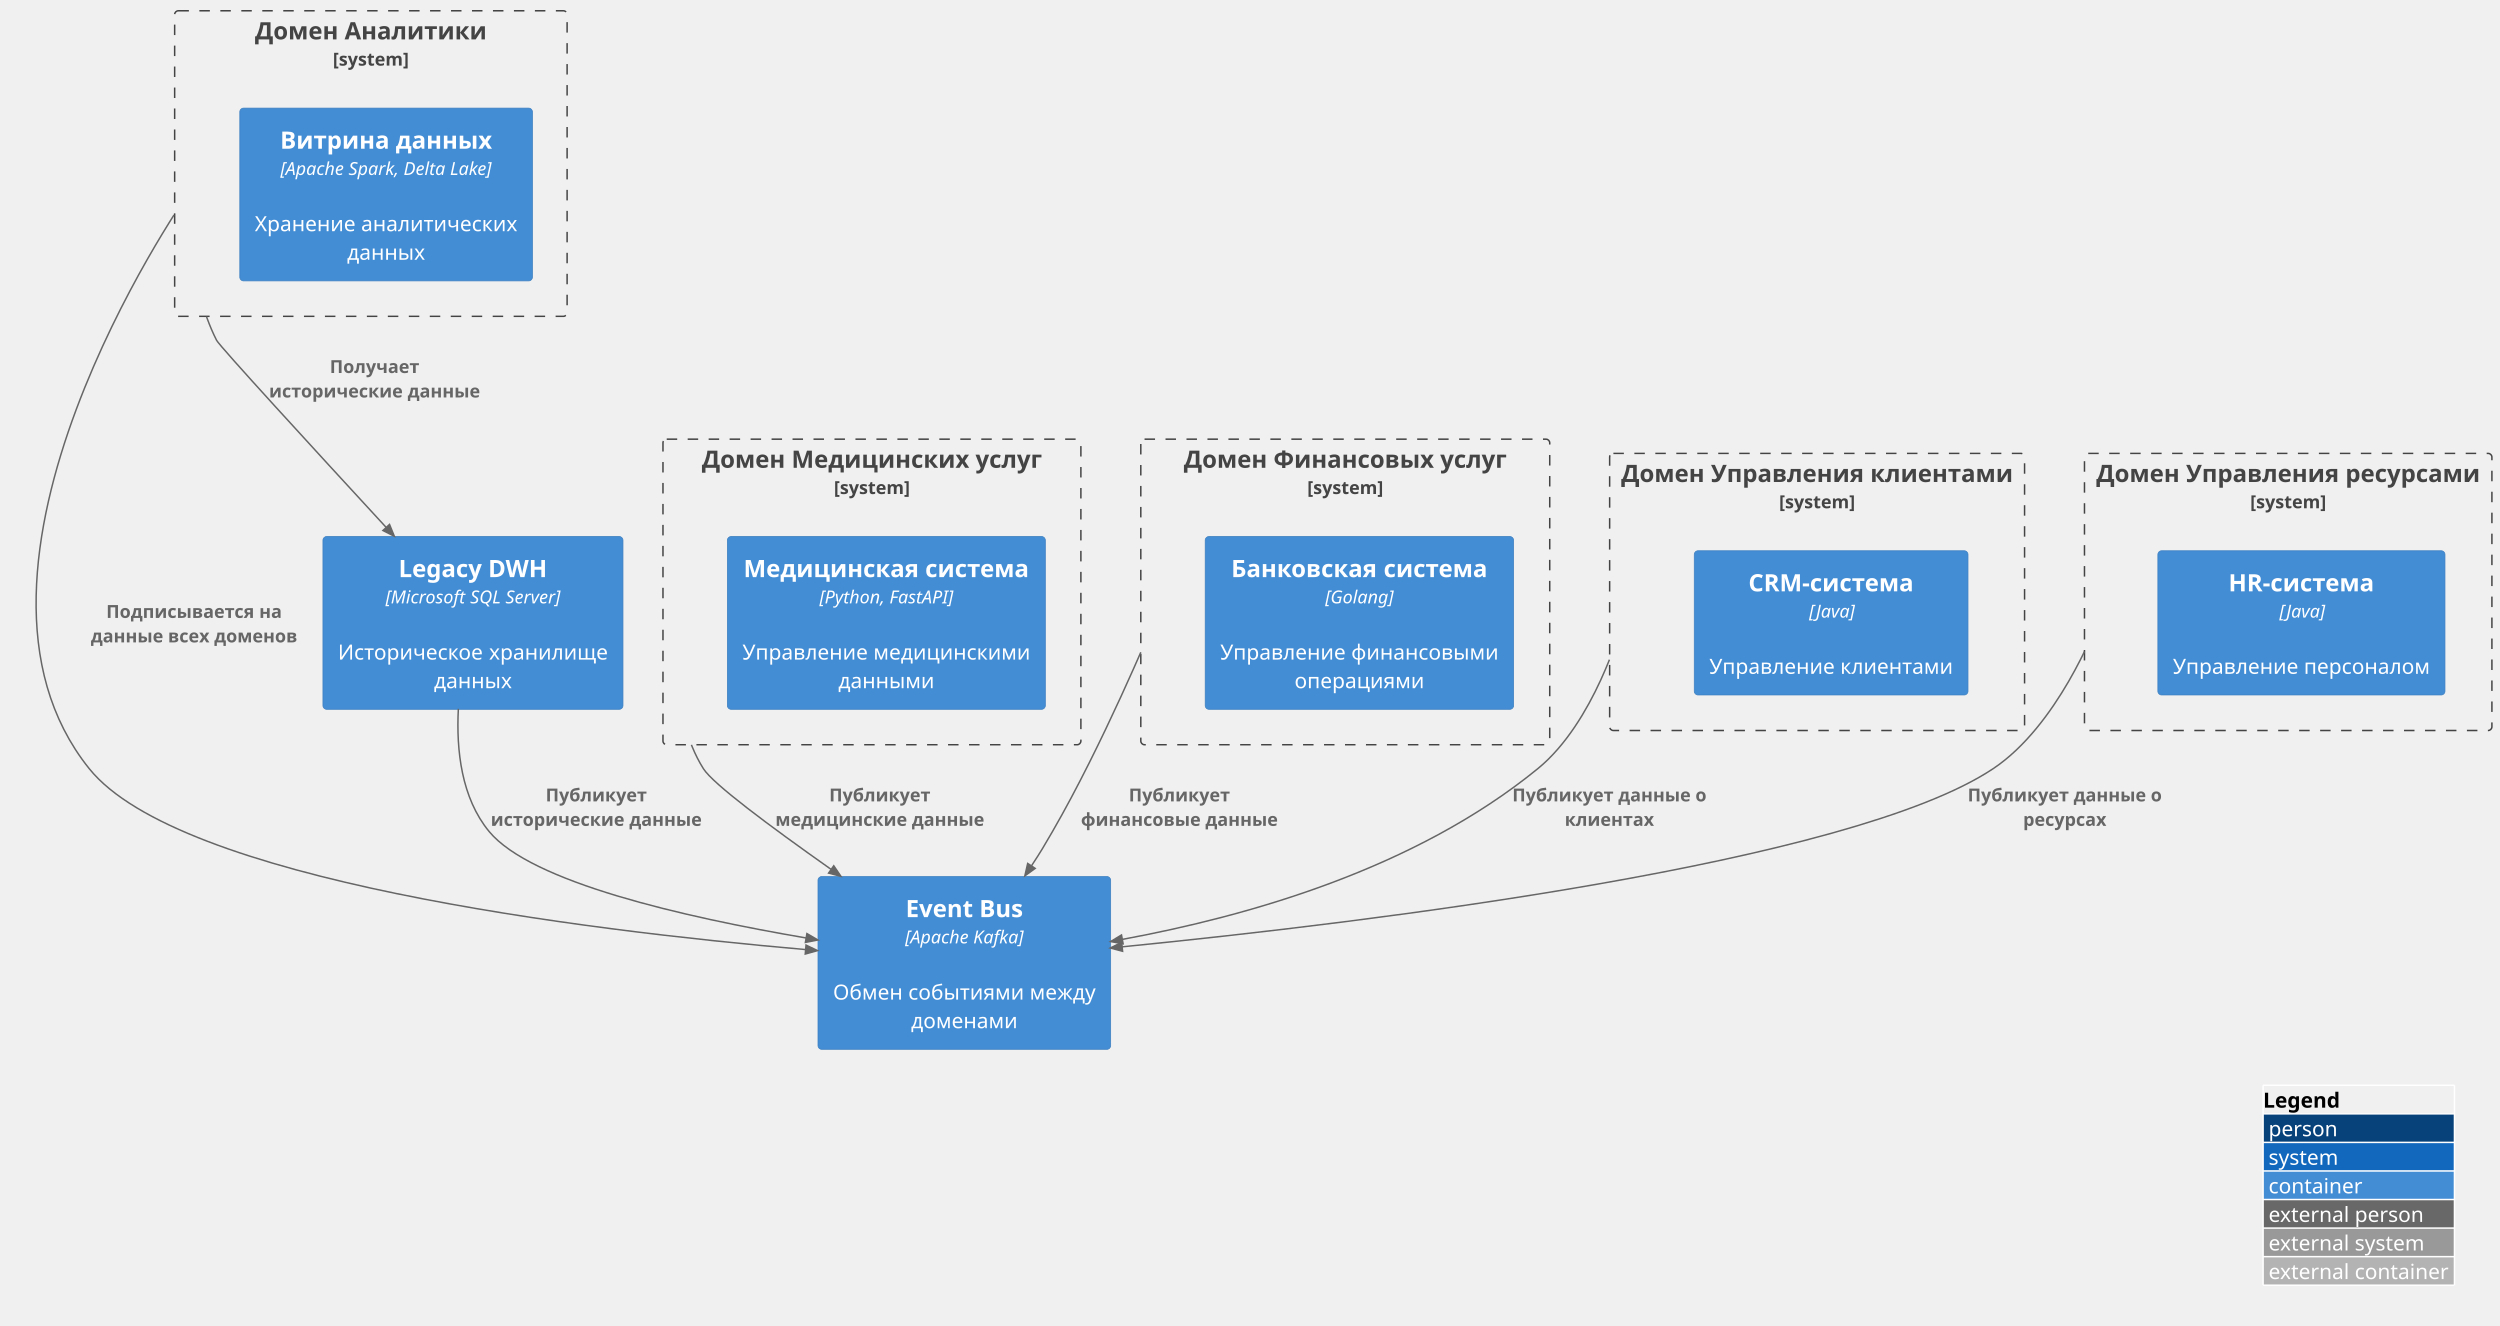
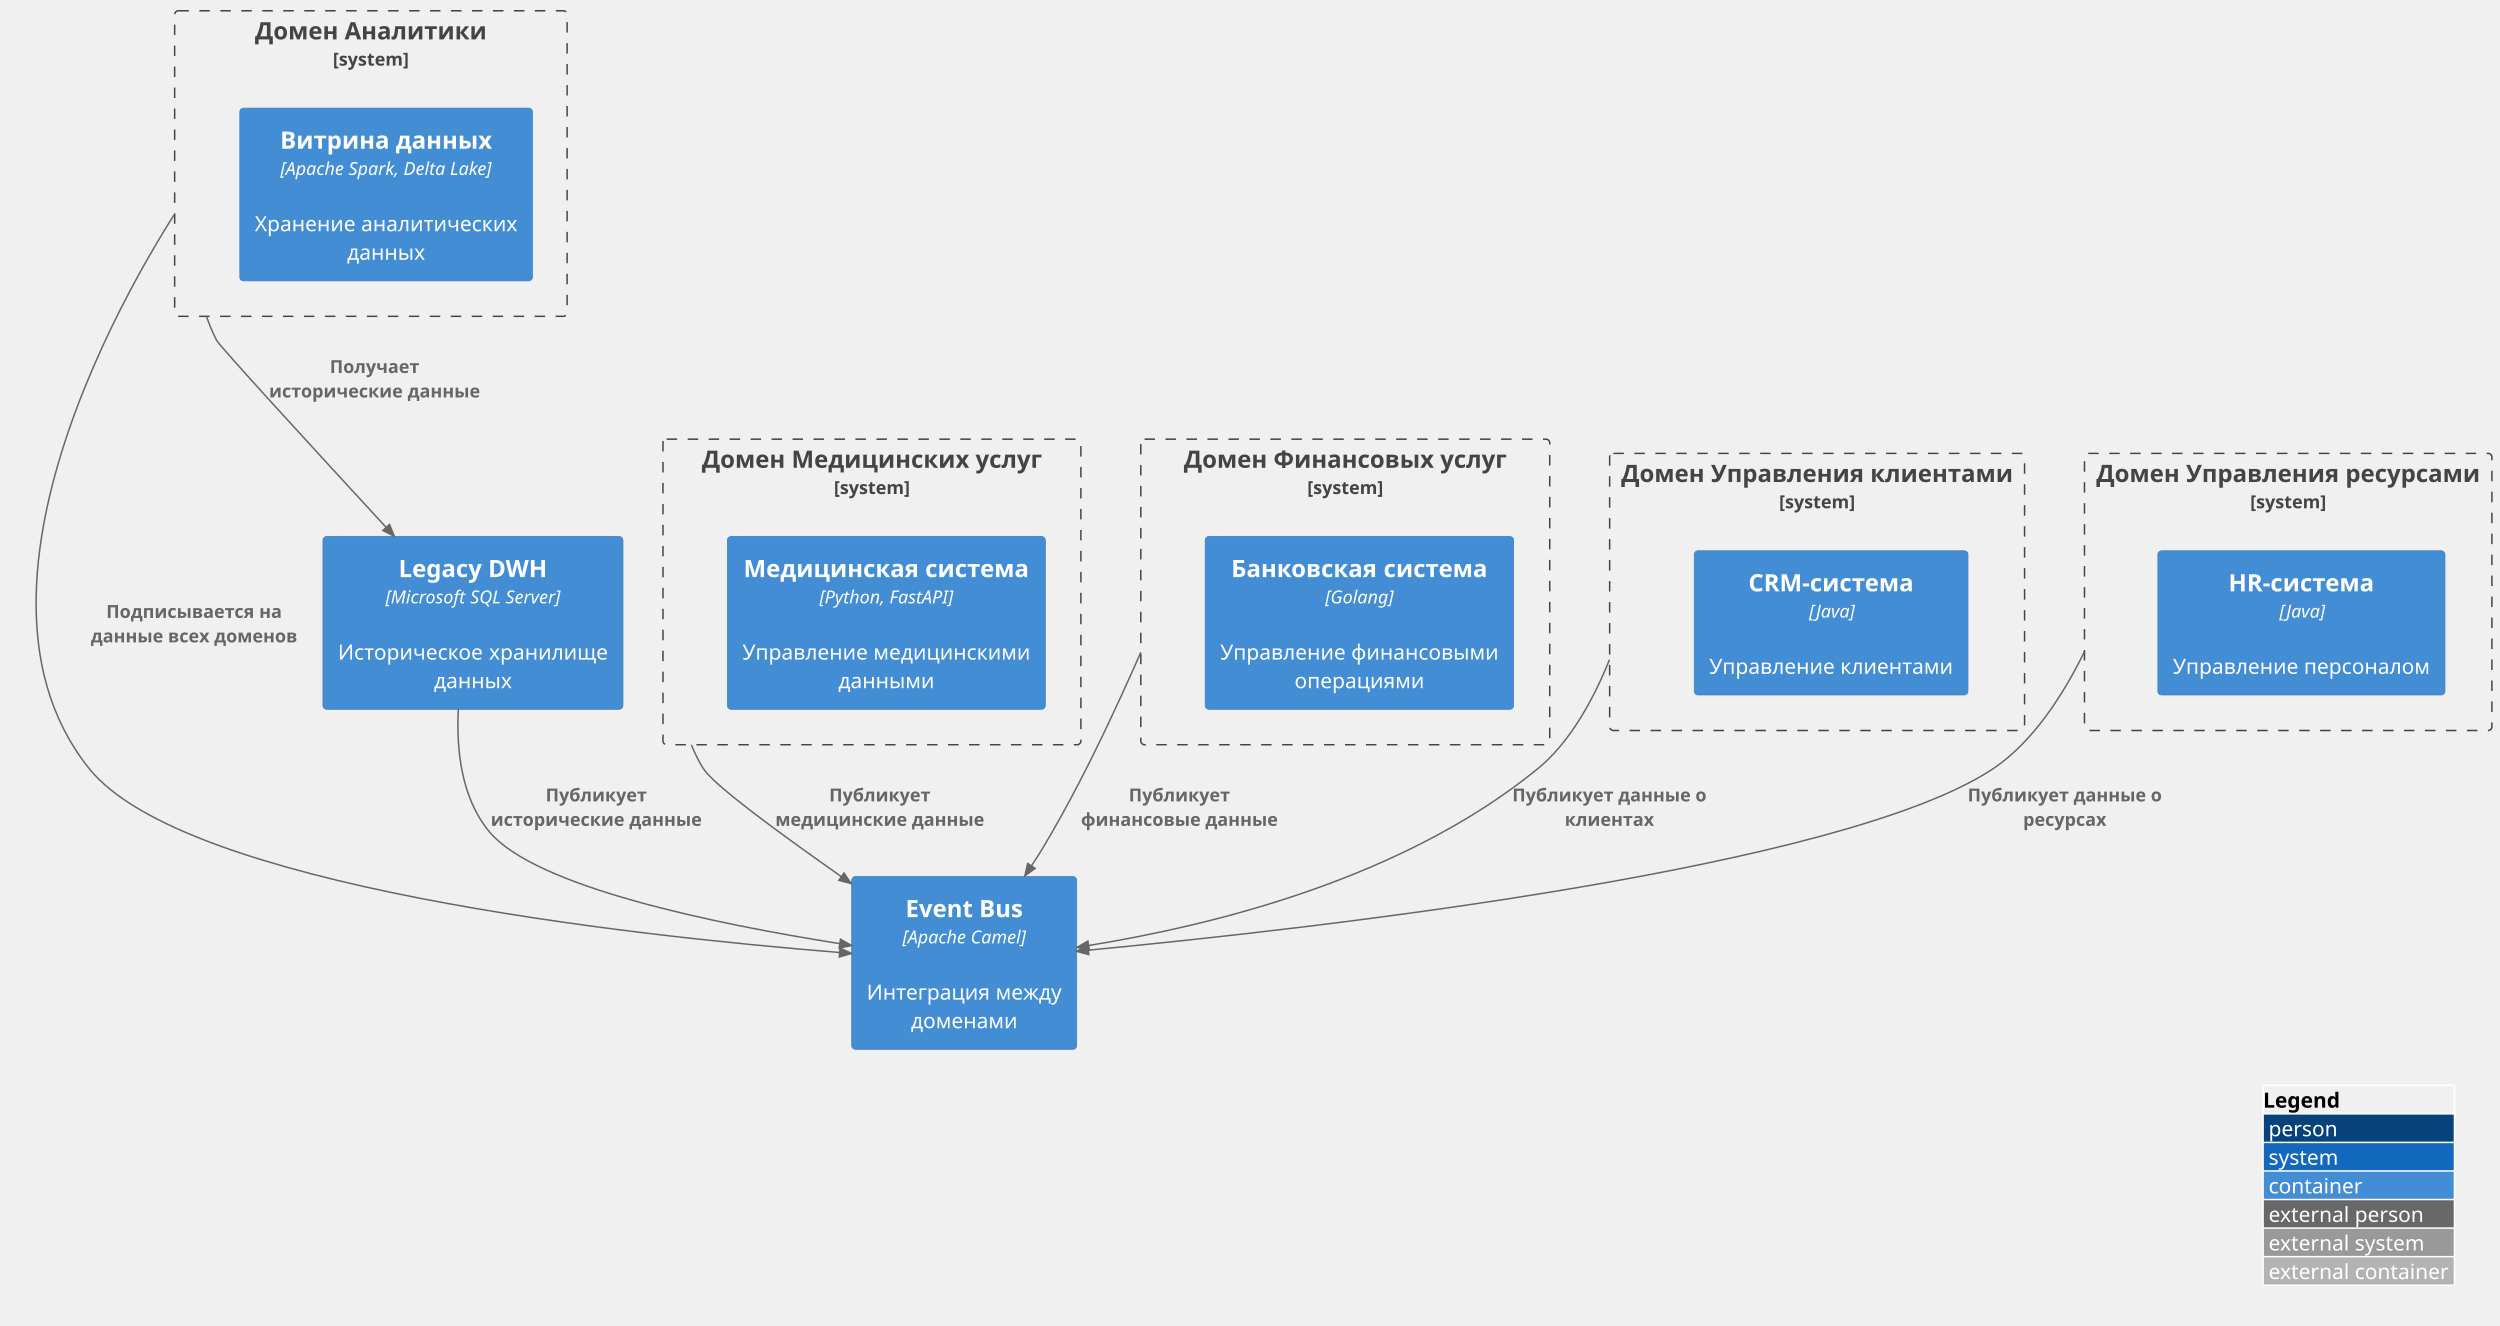
<svg xmlns="http://www.w3.org/2000/svg" contentStyleType="text/css" data-diagram-type="DESCRIPTION" height="885px" preserveAspectRatio="none" style="width:1669px;height:885px;background:#FFFFFF;" version="1.1" viewBox="0 0 1669 885" width="1669px" zoomAndPan="magnify">
  <defs />
  <g>
    <g class="cluster" data-entity="medical_domain" data-source-line="1575" data-uid="ent0002" id="cluster_medical_domain">
      <rect fill="none" height="204" rx="2.5" ry="2.5" style="stroke:#444444;stroke-width:1;stroke-dasharray:7.0,7.0;" width="279" x="442.6" y="293.188" />
      <text fill="#444444" font-family="sans-serif" font-size="16" font-weight="bold" lengthAdjust="spacing" textLength="227.105" x="468.548" y="312.292">Домен Медицинских услуг</text>
      <text fill="#444444" font-family="sans-serif" font-size="12" font-weight="bold" lengthAdjust="spacing" textLength="50.784" x="556.708" y="329.808">[system]</text>
    </g>
    <g class="cluster" data-entity="financial_domain" data-source-line="1575" data-uid="ent0004" id="cluster_financial_domain">
      <rect fill="none" height="204" rx="2.5" ry="2.5" style="stroke:#444444;stroke-width:1;stroke-dasharray:7.0,7.0;" width="273" x="761.6" y="293.188" />
      <text fill="#444444" font-family="sans-serif" font-size="16" font-weight="bold" lengthAdjust="spacing" textLength="215.568" x="790.316" y="312.292">Домен Финансовых услуг</text>
      <text fill="#444444" font-family="sans-serif" font-size="12" font-weight="bold" lengthAdjust="spacing" textLength="50.784" x="872.708" y="329.808">[system]</text>
    </g>
    <g class="cluster" data-entity="analytics_domain" data-source-line="1575" data-uid="ent0006" id="cluster_analytics_domain">
      <rect fill="none" height="204" rx="2.5" ry="2.5" style="stroke:#444444;stroke-width:1;stroke-dasharray:7.0,7.0;" width="262" x="116.6" y="7.188" />
      <text fill="#444444" font-family="sans-serif" font-size="16" font-weight="bold" lengthAdjust="spacing" textLength="154.768" x="170.216" y="26.292">Домен Аналитики</text>
      <text fill="#444444" font-family="sans-serif" font-size="12" font-weight="bold" lengthAdjust="spacing" textLength="50.784" x="222.208" y="43.808">[system]</text>
    </g>
    <g class="cluster" data-entity="customer_domain" data-source-line="1575" data-uid="ent0008" id="cluster_customer_domain">
      <rect fill="none" height="185" rx="2.5" ry="2.5" style="stroke:#444444;stroke-width:1;stroke-dasharray:7.0,7.0;" width="277" x="1074.6" y="302.688" />
      <text fill="#444444" font-family="sans-serif" font-size="16" font-weight="bold" lengthAdjust="spacing" textLength="261.601" x="1082.3" y="321.792">Домен Управления клиентами</text>
      <text fill="#444444" font-family="sans-serif" font-size="12" font-weight="bold" lengthAdjust="spacing" textLength="50.784" x="1187.708" y="339.308">[system]</text>
    </g>
    <g class="cluster" data-entity="resource_domain" data-source-line="1575" data-uid="ent0010" id="cluster_resource_domain">
      <rect fill="none" height="185" rx="2.5" ry="2.5" style="stroke:#444444;stroke-width:1;stroke-dasharray:7.0,7.0;" width="272" x="1391.6" y="302.688" />
      <text fill="#444444" font-family="sans-serif" font-size="16" font-weight="bold" lengthAdjust="spacing" textLength="256.224" x="1399.488" y="321.792">Домен Управления ресурсами</text>
      <text fill="#444444" font-family="sans-serif" font-size="12" font-weight="bold" lengthAdjust="spacing" textLength="50.784" x="1502.208" y="339.308">[system]</text>
    </g>
    <g class="entity" data-entity="medical_system" data-source-line="76" data-uid="ent0003" id="entity_medical_system">
      <rect fill="#438DD5" height="115.34" rx="2.5" ry="2.5" style="stroke:#3C7FC0;stroke-width:0.5;" width="212.261" x="485.6" y="358.188" />
      <text fill="#FFFFFF" font-family="sans-serif" font-size="16" font-weight="bold" lengthAdjust="spacing" textLength="117.088" x="496.386" y="385.292">Медицинская</text>
      <text fill="#FFFFFF" font-family="sans-serif" font-size="16" font-weight="bold" lengthAdjust="spacing" textLength="4.16" x="613.475" y="385.292"> </text>
      <text fill="#FFFFFF" font-family="sans-serif" font-size="16" font-weight="bold" lengthAdjust="spacing" textLength="69.44" x="617.635" y="385.292">система</text>
      <text fill="#FFFFFF" font-family="sans-serif" font-size="12" font-style="italic" lengthAdjust="spacing" textLength="43.596" x="547.06" y="402.808">[Python,</text>
      <text fill="#FFFFFF" font-family="sans-serif" font-size="12" font-style="italic" lengthAdjust="spacing" textLength="3.12" x="590.657" y="402.808"> </text>
      <text fill="#FFFFFF" font-family="sans-serif" font-size="12" font-style="italic" lengthAdjust="spacing" textLength="42.624" x="593.777" y="402.808">FastAPI]</text>
      <text fill="#FFFFFF" font-family="sans-serif" font-size="14" lengthAdjust="spacing" textLength="3.64" x="589.911" y="421.29"> </text>
      <text fill="#FFFFFF" font-family="sans-serif" font-size="14" lengthAdjust="spacing" textLength="83.804" x="495.6" y="440.358">Управление</text>
      <text fill="#FFFFFF" font-family="sans-serif" font-size="14" lengthAdjust="spacing" textLength="3.64" x="579.404" y="440.358"> </text>
      <text fill="#FFFFFF" font-family="sans-serif" font-size="14" lengthAdjust="spacing" textLength="104.818" x="583.044" y="440.358">медицинскими</text>
      <text fill="#FFFFFF" font-family="sans-serif" font-size="14" lengthAdjust="spacing" textLength="64.162" x="559.65" y="459.426">данными</text>
    </g>
    <g class="entity" data-entity="banking_system" data-source-line="76" data-uid="ent0005" id="entity_banking_system">
      <rect fill="#438DD5" height="115.34" rx="2.5" ry="2.5" style="stroke:#3C7FC0;stroke-width:0.5;" width="205.877" x="804.6" y="358.188" />
      <text fill="#FFFFFF" font-family="sans-serif" font-size="16" font-weight="bold" lengthAdjust="spacing" textLength="97.616" x="821.931" y="385.292">Банковская</text>
      <text fill="#FFFFFF" font-family="sans-serif" font-size="16" font-weight="bold" lengthAdjust="spacing" textLength="4.16" x="919.547" y="385.292"> </text>
      <text fill="#FFFFFF" font-family="sans-serif" font-size="16" font-weight="bold" lengthAdjust="spacing" textLength="69.44" x="923.707" y="385.292">система</text>
      <text fill="#FFFFFF" font-family="sans-serif" font-size="12" font-style="italic" lengthAdjust="spacing" textLength="45.66" x="884.708" y="402.808">[Golang]</text>
      <text fill="#FFFFFF" font-family="sans-serif" font-size="14" lengthAdjust="spacing" textLength="3.64" x="905.719" y="421.29"> </text>
      <text fill="#FFFFFF" font-family="sans-serif" font-size="14" lengthAdjust="spacing" textLength="83.804" x="814.6" y="440.358">Управление</text>
      <text fill="#FFFFFF" font-family="sans-serif" font-size="14" lengthAdjust="spacing" textLength="3.64" x="898.404" y="440.358"> </text>
      <text fill="#FFFFFF" font-family="sans-serif" font-size="14" lengthAdjust="spacing" textLength="98.434" x="902.044" y="440.358">финансовыми</text>
      <text fill="#FFFFFF" font-family="sans-serif" font-size="14" lengthAdjust="spacing" textLength="86.688" x="864.195" y="459.426">операциями</text>
    </g>
    <g class="entity" data-entity="data_mart" data-source-line="76" data-uid="ent0007" id="entity_data_mart">
      <rect fill="#438DD5" height="115.34" rx="2.5" ry="2.5" style="stroke:#3C7FC0;stroke-width:0.5;" width="195.335" x="160.1" y="72.188" />
      <text fill="#FFFFFF" font-family="sans-serif" font-size="16" font-weight="bold" lengthAdjust="spacing" textLength="73.024" x="187.016" y="99.292">Витрина</text>
      <text fill="#FFFFFF" font-family="sans-serif" font-size="16" font-weight="bold" lengthAdjust="spacing" textLength="4.16" x="260.04" y="99.292"> </text>
      <text fill="#FFFFFF" font-family="sans-serif" font-size="16" font-weight="bold" lengthAdjust="spacing" textLength="64.32" x="264.2" y="99.292">данных</text>
      <text fill="#FFFFFF" font-family="sans-serif" font-size="12" font-style="italic" lengthAdjust="spacing" textLength="42.36" x="187.177" y="116.808">[Apache</text>
      <text fill="#FFFFFF" font-family="sans-serif" font-size="12" font-style="italic" lengthAdjust="spacing" textLength="3.12" x="229.537" y="116.808"> </text>
      <text fill="#FFFFFF" font-family="sans-serif" font-size="12" font-style="italic" lengthAdjust="spacing" textLength="33.612" x="232.657" y="116.808">Spark,</text>
      <text fill="#FFFFFF" font-family="sans-serif" font-size="12" font-style="italic" lengthAdjust="spacing" textLength="3.12" x="266.27" y="116.808"> </text>
      <text fill="#FFFFFF" font-family="sans-serif" font-size="12" font-style="italic" lengthAdjust="spacing" textLength="27.888" x="269.39" y="116.808">Delta</text>
      <text fill="#FFFFFF" font-family="sans-serif" font-size="12" font-style="italic" lengthAdjust="spacing" textLength="3.12" x="297.278" y="116.808"> </text>
      <text fill="#FFFFFF" font-family="sans-serif" font-size="12" font-style="italic" lengthAdjust="spacing" textLength="27.96" x="300.398" y="116.808">Lake]</text>
      <text fill="#FFFFFF" font-family="sans-serif" font-size="14" lengthAdjust="spacing" textLength="3.64" x="255.948" y="135.29"> </text>
      <text fill="#FFFFFF" font-family="sans-serif" font-size="14" lengthAdjust="spacing" textLength="67.298" x="170.1" y="154.358">Хранение</text>
      <text fill="#FFFFFF" font-family="sans-serif" font-size="14" lengthAdjust="spacing" textLength="3.64" x="237.398" y="154.358"> </text>
      <text fill="#FFFFFF" font-family="sans-serif" font-size="14" lengthAdjust="spacing" textLength="104.398" x="241.038" y="154.358">аналитических</text>
      <text fill="#FFFFFF" font-family="sans-serif" font-size="14" lengthAdjust="spacing" textLength="52.122" x="231.707" y="173.426">данных</text>
    </g>
    <g class="entity" data-entity="crm_system" data-source-line="76" data-uid="ent0009" id="entity_crm_system">
      <rect fill="#438DD5" height="96.272" rx="2.5" ry="2.5" style="stroke:#3C7FC0;stroke-width:0.5;" width="182.721" x="1131.1" y="367.688" />
      <text fill="#FFFFFF" font-family="sans-serif" font-size="16" font-weight="bold" lengthAdjust="spacing" textLength="110.432" x="1167.245" y="394.792">CRM-система</text>
      <text fill="#FFFFFF" font-family="sans-serif" font-size="12" font-style="italic" lengthAdjust="spacing" textLength="29.472" x="1207.725" y="412.308">[Java]</text>
      <text fill="#FFFFFF" font-family="sans-serif" font-size="14" lengthAdjust="spacing" textLength="3.64" x="1220.641" y="430.79"> </text>
      <text fill="#FFFFFF" font-family="sans-serif" font-size="14" lengthAdjust="spacing" textLength="83.804" x="1141.1" y="449.858">Управление</text>
      <text fill="#FFFFFF" font-family="sans-serif" font-size="14" lengthAdjust="spacing" textLength="3.64" x="1224.904" y="449.858"> </text>
      <text fill="#FFFFFF" font-family="sans-serif" font-size="14" lengthAdjust="spacing" textLength="75.278" x="1228.544" y="449.858">клиентами</text>
    </g>
    <g class="entity" data-entity="hr_system" data-source-line="76" data-uid="ent0011" id="entity_hr_system">
      <rect fill="#438DD5" height="96.272" rx="2.5" ry="2.5" style="stroke:#3C7FC0;stroke-width:0.5;" width="191.653" x="1440.6" y="367.688" />
      <text fill="#FFFFFF" font-family="sans-serif" font-size="16" font-weight="bold" lengthAdjust="spacing" textLength="97.392" x="1487.731" y="394.792">HR-система</text>
      <text fill="#FFFFFF" font-family="sans-serif" font-size="12" font-style="italic" lengthAdjust="spacing" textLength="29.472" x="1521.691" y="412.308">[Java]</text>
      <text fill="#FFFFFF" font-family="sans-serif" font-size="14" lengthAdjust="spacing" textLength="3.64" x="1534.607" y="430.79"> </text>
      <text fill="#FFFFFF" font-family="sans-serif" font-size="14" lengthAdjust="spacing" textLength="83.804" x="1450.6" y="449.858">Управление</text>
      <text fill="#FFFFFF" font-family="sans-serif" font-size="14" lengthAdjust="spacing" textLength="3.64" x="1534.404" y="449.858"> </text>
      <text fill="#FFFFFF" font-family="sans-serif" font-size="14" lengthAdjust="spacing" textLength="84.21" x="1538.044" y="449.858">персоналом</text>
    </g>
    <g class="entity" data-entity="event_bus" data-source-line="76" data-uid="ent0012" id="entity_event_bus">
-       <rect fill="#438DD5" height="115.34" rx="2.5" ry="2.5" style="stroke:#3C7FC0;stroke-width:0.5;" width="195.377" x="546.1" y="585.188" />
-       <text fill="#FFFFFF" font-family="sans-serif" font-size="16" font-weight="bold" lengthAdjust="spacing" textLength="44.976" x="604.613" y="612.292">Event</text>
-       <text fill="#FFFFFF" font-family="sans-serif" font-size="16" font-weight="bold" lengthAdjust="spacing" textLength="4.16" x="649.589" y="612.292"> </text>
-       <text fill="#FFFFFF" font-family="sans-serif" font-size="16" font-weight="bold" lengthAdjust="spacing" textLength="29.216" x="653.749" y="612.292">Bus</text>
-       <text fill="#FFFFFF" font-family="sans-serif" font-size="12" font-style="italic" lengthAdjust="spacing" textLength="42.36" x="604.242" y="629.808">[Apache</text>
-       <text fill="#FFFFFF" font-family="sans-serif" font-size="12" font-style="italic" lengthAdjust="spacing" textLength="3.12" x="646.603" y="629.808"> </text>
-       <text fill="#FFFFFF" font-family="sans-serif" font-size="12" font-style="italic" lengthAdjust="spacing" textLength="33.612" x="649.723" y="629.808">Kafka]</text>
-       <text fill="#FFFFFF" font-family="sans-serif" font-size="14" lengthAdjust="spacing" textLength="3.64" x="641.969" y="648.29"> </text>
-       <text fill="#FFFFFF" font-family="sans-serif" font-size="14" lengthAdjust="spacing" textLength="46.578" x="556.1" y="667.358">Обмен</text>
-       <text fill="#FFFFFF" font-family="sans-serif" font-size="14" lengthAdjust="spacing" textLength="3.64" x="602.678" y="667.358"> </text>
-       <text fill="#FFFFFF" font-family="sans-serif" font-size="14" lengthAdjust="spacing" textLength="77.406" x="606.318" y="667.358">событиями</text>
-       <text fill="#FFFFFF" font-family="sans-serif" font-size="14" lengthAdjust="spacing" textLength="3.64" x="683.723" y="667.358"> </text>
-       <text fill="#FFFFFF" font-family="sans-serif" font-size="14" lengthAdjust="spacing" textLength="44.114" x="687.364" y="667.358">между</text>
-       <text fill="#FFFFFF" font-family="sans-serif" font-size="14" lengthAdjust="spacing" textLength="71.162" x="608.208" y="686.426">доменами</text>
+       <rect fill="#438DD5" height="115.34" rx="2.5" ry="2.5" style="stroke:#3C7FC0;stroke-width:0.5;" width="150.185" x="568.6" y="585.188" />
+       <text fill="#FFFFFF" font-family="sans-serif" font-size="16" font-weight="bold" lengthAdjust="spacing" textLength="44.976" x="604.517" y="612.292">Event</text>
+       <text fill="#FFFFFF" font-family="sans-serif" font-size="16" font-weight="bold" lengthAdjust="spacing" textLength="4.16" x="649.493" y="612.292"> </text>
+       <text fill="#FFFFFF" font-family="sans-serif" font-size="16" font-weight="bold" lengthAdjust="spacing" textLength="29.216" x="653.653" y="612.292">Bus</text>
+       <text fill="#FFFFFF" font-family="sans-serif" font-size="12" font-style="italic" lengthAdjust="spacing" textLength="42.36" x="602.49" y="629.808">[Apache</text>
+       <text fill="#FFFFFF" font-family="sans-serif" font-size="12" font-style="italic" lengthAdjust="spacing" textLength="3.12" x="644.851" y="629.808"> </text>
+       <text fill="#FFFFFF" font-family="sans-serif" font-size="12" font-style="italic" lengthAdjust="spacing" textLength="36.924" x="647.971" y="629.808">Camel]</text>
+       <text fill="#FFFFFF" font-family="sans-serif" font-size="14" lengthAdjust="spacing" textLength="3.64" x="641.873" y="648.29"> </text>
+       <text fill="#FFFFFF" font-family="sans-serif" font-size="14" lengthAdjust="spacing" textLength="82.432" x="578.6" y="667.358">Интеграция</text>
+       <text fill="#FFFFFF" font-family="sans-serif" font-size="14" lengthAdjust="spacing" textLength="3.64" x="661.032" y="667.358"> </text>
+       <text fill="#FFFFFF" font-family="sans-serif" font-size="14" lengthAdjust="spacing" textLength="44.114" x="664.672" y="667.358">между</text>
+       <text fill="#FFFFFF" font-family="sans-serif" font-size="14" lengthAdjust="spacing" textLength="71.162" x="608.112" y="686.426">доменами</text>
    </g>
    <g class="entity" data-entity="legacy_dwh" data-source-line="76" data-uid="ent0013" id="entity_legacy_dwh">
      <rect fill="#438DD5" height="115.34" rx="2.5" ry="2.5" style="stroke:#3C7FC0;stroke-width:0.5;" width="200.291" x="215.6" y="358.188" />
      <text fill="#FFFFFF" font-family="sans-serif" font-size="16" font-weight="bold" lengthAdjust="spacing" textLength="55.616" x="266.082" y="385.292">Legacy</text>
      <text fill="#FFFFFF" font-family="sans-serif" font-size="16" font-weight="bold" lengthAdjust="spacing" textLength="4.16" x="321.698" y="385.292"> </text>
      <text fill="#FFFFFF" font-family="sans-serif" font-size="16" font-weight="bold" lengthAdjust="spacing" textLength="39.552" x="325.858" y="385.292">DWH</text>
      <text fill="#FFFFFF" font-family="sans-serif" font-size="12" font-style="italic" lengthAdjust="spacing" textLength="53.376" x="257.377" y="402.808">[Microsoft</text>
      <text fill="#FFFFFF" font-family="sans-serif" font-size="12" font-style="italic" lengthAdjust="spacing" textLength="3.12" x="310.754" y="402.808"> </text>
      <text fill="#FFFFFF" font-family="sans-serif" font-size="12" font-style="italic" lengthAdjust="spacing" textLength="20.448" x="313.874" y="402.808">SQL</text>
      <text fill="#FFFFFF" font-family="sans-serif" font-size="12" font-style="italic" lengthAdjust="spacing" textLength="3.12" x="334.322" y="402.808"> </text>
      <text fill="#FFFFFF" font-family="sans-serif" font-size="12" font-style="italic" lengthAdjust="spacing" textLength="36.672" x="337.442" y="402.808">Server]</text>
      <text fill="#FFFFFF" font-family="sans-serif" font-size="14" lengthAdjust="spacing" textLength="3.64" x="313.926" y="421.29"> </text>
      <text fill="#FFFFFF" font-family="sans-serif" font-size="14" lengthAdjust="spacing" textLength="97.188" x="225.6" y="440.358">Историческое</text>
      <text fill="#FFFFFF" font-family="sans-serif" font-size="14" lengthAdjust="spacing" textLength="3.64" x="322.788" y="440.358"> </text>
      <text fill="#FFFFFF" font-family="sans-serif" font-size="14" lengthAdjust="spacing" textLength="79.464" x="326.428" y="440.358">хранилище</text>
      <text fill="#FFFFFF" font-family="sans-serif" font-size="14" lengthAdjust="spacing" textLength="52.122" x="289.685" y="459.426">данных</text>
    </g>
    <g class="link" data-entity-1="medical_domain" data-entity-2="event_bus" data-source-line="1688" data-uid="lnk14" id="link_medical_domain_event_bus">
-       <path d="M461.589,497.249 C461.652,497.409 461.716,497.568 461.78,497.728 C461.908,498.046 462.038,498.364 462.169,498.682 C464.265,503.758 466.723,508.644 469.6,513.188 C476.03,523.338 512.995,550.853 554.885,580.433" fill="none" id="medical_domain-to-event_bus" style="stroke:#666666;stroke-width:1;" />
-       <polygon fill="#666666" points="561.42,585.048,556.615,577.983,553.155,582.884,561.42,585.048" style="stroke:#666666;stroke-width:1;" />
+       <path d="M461.589,497.249 C461.652,497.409 461.716,497.568 461.78,497.728 C461.908,498.046 462.038,498.364 462.169,498.682 C464.265,503.758 466.723,508.644 469.6,513.188 C476.38,523.898 517.855,554.448 561.725,585.278" fill="none" id="medical_domain-to-event_bus" style="stroke:#666666;stroke-width:1;" />
+       <polygon fill="#666666" points="568.27,589.878,563.45,582.824,560,587.733,568.27,589.878" style="stroke:#666666;stroke-width:1;" />
      <text fill="#666666" font-family="sans-serif" font-size="12" font-weight="bold" lengthAdjust="spacing" textLength="67.597" x="553.558" y="535.016">Публикует</text>
      <text fill="#666666" font-family="sans-serif" font-size="12" font-weight="bold" lengthAdjust="spacing" textLength="87.997" x="517.6" y="551.36">медицинские</text>
      <text fill="#666666" font-family="sans-serif" font-size="12" font-weight="bold" lengthAdjust="spacing" textLength="3.12" x="605.597" y="551.36"> </text>
      <text fill="#666666" font-family="sans-serif" font-size="12" font-weight="bold" lengthAdjust="spacing" textLength="48.396" x="608.717" y="551.36">данные</text>
    </g>
    <g class="link" data-entity-1="financial_domain" data-entity-2="event_bus" data-source-line="1688" data-uid="lnk15" id="link_financial_domain_event_bus">
      <path d="M761.595,435.437 C761.465,435.734 761.334,436.035 761.202,436.338 C760.937,436.944 760.667,437.562 760.392,438.19 C759.29,440.706 758.102,443.399 756.836,446.249 C754.304,451.947 751.458,458.268 748.356,465.024 C735.95,492.05 719.455,526.058 702.6,555.188 C696.95,564.938 694.987,568.372 688.577,578.082" fill="none" id="financial_domain-to-event_bus" style="stroke:#666666;stroke-width:1;" />
      <polygon fill="#666666" points="684.17,584.758,691.081,579.734,686.074,576.429,684.17,584.758" style="stroke:#666666;stroke-width:1;" />
      <text fill="#666666" font-family="sans-serif" font-size="12" font-weight="bold" lengthAdjust="spacing" textLength="67.597" x="753.55" y="535.016">Публикует</text>
      <text fill="#666666" font-family="sans-serif" font-size="12" font-weight="bold" lengthAdjust="spacing" textLength="79.981" x="721.6" y="551.36">финансовые</text>
      <text fill="#666666" font-family="sans-serif" font-size="12" font-weight="bold" lengthAdjust="spacing" textLength="3.12" x="801.581" y="551.36"> </text>
      <text fill="#666666" font-family="sans-serif" font-size="12" font-weight="bold" lengthAdjust="spacing" textLength="48.396" x="804.701" y="551.36">данные</text>
    </g>
    <g class="link" data-entity-1="analytics_domain" data-entity-2="event_bus" data-source-line="1688" data-uid="lnk16" id="link_analytics_domain_event_bus">
-       <path d="M116.174,143.495 C116.024,143.73 115.873,143.969 115.72,144.21 C115.414,144.692 115.102,145.186 114.783,145.692 C114.145,146.703 113.482,147.762 112.795,148.866 C111.421,151.073 109.951,153.463 108.4,156.024 C105.298,161.145 101.869,166.951 98.221,173.355 C83.631,198.971 65.543,234.156 50.888,273.389 C21.578,351.856 6,446.513 59.6,513.188 C119.52,587.728 387.73,620.843 537.84,633.933" fill="none" id="analytics_domain-to-event_bus" style="stroke:#666666;stroke-width:1;" />
-       <polygon fill="#666666" points="545.81,634.628,538.101,630.944,537.58,636.922,545.81,634.628" style="stroke:#666666;stroke-width:1;" />
+       <path d="M116.174,143.495 C116.024,143.73 115.873,143.969 115.72,144.21 C115.414,144.692 115.102,145.186 114.783,145.692 C114.145,146.703 113.482,147.762 112.795,148.866 C111.421,151.073 109.951,153.463 108.4,156.024 C105.298,161.145 101.869,166.951 98.221,173.355 C83.631,198.971 65.543,234.156 50.888,273.389 C21.578,351.856 6,446.513 59.6,513.188 C122.69,591.668 417.566,624.355 560.556,635.894" fill="none" id="analytics_domain-to-event_bus" style="stroke:#666666;stroke-width:1;" />
+       <polygon fill="#666666" points="568.53,636.538,560.797,632.904,560.315,638.885,568.53,636.538" style="stroke:#666666;stroke-width:1;" />
      <text fill="#666666" font-family="sans-serif" font-size="12" font-weight="bold" lengthAdjust="spacing" textLength="98.977" x="70.914" y="412.516">Подписывается</text>
      <text fill="#666666" font-family="sans-serif" font-size="12" font-weight="bold" lengthAdjust="spacing" textLength="3.12" x="169.891" y="412.516"> </text>
      <text fill="#666666" font-family="sans-serif" font-size="12" font-weight="bold" lengthAdjust="spacing" textLength="15.192" x="173.011" y="412.516">на</text>
      <text fill="#666666" font-family="sans-serif" font-size="12" font-weight="bold" lengthAdjust="spacing" textLength="48.396" x="60.6" y="428.86">данные</text>
      <text fill="#666666" font-family="sans-serif" font-size="12" font-weight="bold" lengthAdjust="spacing" textLength="3.12" x="108.996" y="428.86"> </text>
      <text fill="#666666" font-family="sans-serif" font-size="12" font-weight="bold" lengthAdjust="spacing" textLength="27.744" x="112.116" y="428.86">всех</text>
      <text fill="#666666" font-family="sans-serif" font-size="12" font-weight="bold" lengthAdjust="spacing" textLength="3.12" x="139.861" y="428.86"> </text>
      <text fill="#666666" font-family="sans-serif" font-size="12" font-weight="bold" lengthAdjust="spacing" textLength="55.536" x="142.981" y="428.86">доменов</text>
    </g>
    <g class="link" data-entity-1="customer_domain" data-entity-2="event_bus" data-source-line="1688" data-uid="lnk17" id="link_customer_domain_event_bus">
-       <path d="M1074.447,440.399 C1074.392,440.536 1074.338,440.674 1074.283,440.812 C1074.173,441.088 1074.062,441.366 1073.949,441.645 C1073.725,442.203 1073.496,442.767 1073.263,443.337 C1072.796,444.477 1072.311,445.64 1071.808,446.822 C1070.803,449.188 1069.725,451.632 1068.575,454.133 C1059.372,474.14 1045.51,497.758 1026.6,513.188 C944.13,580.468 832.726,611.682 749.256,627.132" fill="none" id="customer_domain-to-event_bus" style="stroke:#666666;stroke-width:1;" />
-       <polygon fill="#666666" points="741.39,628.588,749.802,630.082,748.71,624.182,741.39,628.588" style="stroke:#666666;stroke-width:1;" />
+       <path d="M1074.447,440.399 C1074.392,440.536 1074.338,440.674 1074.283,440.812 C1074.173,441.088 1074.062,441.366 1073.949,441.645 C1073.725,442.203 1073.496,442.767 1073.263,443.337 C1072.796,444.477 1072.311,445.64 1071.808,446.822 C1070.803,449.188 1069.725,451.632 1068.575,454.133 C1059.372,474.14 1045.51,497.758 1026.6,513.188 C936.39,586.788 810.026,617.685 726.776,631.215" fill="none" id="customer_domain-to-event_bus" style="stroke:#666666;stroke-width:1;" />
+       <polygon fill="#666666" points="718.88,632.498,727.258,634.176,726.295,628.254,718.88,632.498" style="stroke:#666666;stroke-width:1;" />
      <text fill="#666666" font-family="sans-serif" font-size="12" font-weight="bold" lengthAdjust="spacing" textLength="67.597" x="1009.6" y="535.016">Публикует</text>
      <text fill="#666666" font-family="sans-serif" font-size="12" font-weight="bold" lengthAdjust="spacing" textLength="3.12" x="1077.197" y="535.016"> </text>
      <text fill="#666666" font-family="sans-serif" font-size="12" font-weight="bold" lengthAdjust="spacing" textLength="48.396" x="1080.316" y="535.016">данные</text>
      <text fill="#666666" font-family="sans-serif" font-size="12" font-weight="bold" lengthAdjust="spacing" textLength="3.12" x="1128.713" y="535.016"> </text>
      <text fill="#666666" font-family="sans-serif" font-size="12" font-weight="bold" lengthAdjust="spacing" textLength="7.428" x="1131.833" y="535.016">о</text>
      <text fill="#666666" font-family="sans-serif" font-size="12" font-weight="bold" lengthAdjust="spacing" textLength="59.664" x="1044.598" y="551.36">клиентах</text>
    </g>
    <g class="link" data-entity-1="resource_domain" data-entity-2="event_bus" data-source-line="1688" data-uid="lnk18" id="link_resource_domain_event_bus">
-       <path d="M1391.576,434.971 C1391.453,435.224 1391.329,435.48 1391.204,435.737 C1390.954,436.252 1390.698,436.775 1390.437,437.304 C1389.914,438.363 1389.37,439.451 1388.804,440.563 C1386.541,445.014 1383.935,449.87 1380.997,454.935 C1369.247,475.195 1352.195,498.798 1330.6,513.188 C1235.31,576.688 915.031,615.617 749.151,632.097" fill="none" id="resource_domain-to-event_bus" style="stroke:#666666;stroke-width:1;" />
-       <polygon fill="#666666" points="741.19,632.888,749.447,635.082,748.854,629.112,741.19,632.888" style="stroke:#666666;stroke-width:1;" />
+       <path d="M1391.576,434.971 C1391.453,435.224 1391.329,435.48 1391.204,435.737 C1390.954,436.252 1390.698,436.775 1390.437,437.304 C1389.914,438.363 1389.37,439.451 1388.804,440.563 C1386.541,445.014 1383.935,449.87 1380.997,454.935 C1369.247,475.195 1352.195,498.798 1330.6,513.188 C1230.76,579.718 883.204,619.378 726.574,634.328" fill="none" id="resource_domain-to-event_bus" style="stroke:#666666;stroke-width:1;" />
+       <polygon fill="#666666" points="718.61,635.088,726.859,637.314,726.289,631.341,718.61,635.088" style="stroke:#666666;stroke-width:1;" />
      <text fill="#666666" font-family="sans-serif" font-size="12" font-weight="bold" lengthAdjust="spacing" textLength="67.597" x="1313.6" y="535.016">Публикует</text>
      <text fill="#666666" font-family="sans-serif" font-size="12" font-weight="bold" lengthAdjust="spacing" textLength="3.12" x="1381.197" y="535.016"> </text>
      <text fill="#666666" font-family="sans-serif" font-size="12" font-weight="bold" lengthAdjust="spacing" textLength="48.396" x="1384.316" y="535.016">данные</text>
      <text fill="#666666" font-family="sans-serif" font-size="12" font-weight="bold" lengthAdjust="spacing" textLength="3.12" x="1432.713" y="535.016"> </text>
      <text fill="#666666" font-family="sans-serif" font-size="12" font-weight="bold" lengthAdjust="spacing" textLength="7.428" x="1435.833" y="535.016">о</text>
      <text fill="#666666" font-family="sans-serif" font-size="12" font-weight="bold" lengthAdjust="spacing" textLength="55.632" x="1350.614" y="551.36">ресурсах</text>
    </g>
    <g class="link" data-entity-1="legacy_dwh" data-entity-2="event_bus" data-source-line="1688" data-uid="lnk19" id="link_legacy_dwh_event_bus">
-       <path d="M306,473.208 C304.53,500.808 308.06,532.808 326.6,555.188 C354.62,589.018 455.765,612.099 538.185,626.199" fill="none" id="legacy_dwh-to-event_bus" style="stroke:#666666;stroke-width:1;" />
-       <polygon fill="#666666" points="546.07,627.548,538.69,623.242,537.679,629.156,546.07,627.548" style="stroke:#666666;stroke-width:1;" />
+       <path d="M306,473.208 C304.53,500.808 308.06,532.808 326.6,555.188 C357.26,592.198 476.989,616.714 560.659,629.994" fill="none" id="legacy_dwh-to-event_bus" style="stroke:#666666;stroke-width:1;" />
+       <polygon fill="#666666" points="568.56,631.248,561.129,627.031,560.189,632.957,568.56,631.248" style="stroke:#666666;stroke-width:1;" />
      <text fill="#666666" font-family="sans-serif" font-size="12" font-weight="bold" lengthAdjust="spacing" textLength="67.597" x="364.26" y="535.016">Публикует</text>
      <text fill="#666666" font-family="sans-serif" font-size="12" font-weight="bold" lengthAdjust="spacing" textLength="89.401" x="327.6" y="551.36">исторические</text>
      <text fill="#666666" font-family="sans-serif" font-size="12" font-weight="bold" lengthAdjust="spacing" textLength="3.12" x="417.001" y="551.36"> </text>
      <text fill="#666666" font-family="sans-serif" font-size="12" font-weight="bold" lengthAdjust="spacing" textLength="48.396" x="420.121" y="551.36">данные</text>
    </g>
    <g class="link" data-entity-1="analytics_domain" data-entity-2="legacy_dwh" data-source-line="1688" data-uid="lnk20" id="link_analytics_domain_legacy_dwh">
      <path d="M137.856,211.375 C137.971,211.696 138.087,212.018 138.203,212.338 C140.068,217.469 142.189,222.464 144.6,227.188 C146.61,231.138 208.308,298.395 257.838,352.135" fill="none" id="analytics_domain-to-legacy_dwh" style="stroke:#666666;stroke-width:1;" />
      <polygon fill="#666666" points="263.26,358.018,260.044,350.102,255.632,354.169,263.26,358.018" style="stroke:#666666;stroke-width:1;" />
      <text fill="#666666" font-family="sans-serif" font-size="12" font-weight="bold" lengthAdjust="spacing" textLength="59.784" x="220.166" y="249.016">Получает</text>
      <text fill="#666666" font-family="sans-serif" font-size="12" font-weight="bold" lengthAdjust="spacing" textLength="89.401" x="179.6" y="265.36">исторические</text>
      <text fill="#666666" font-family="sans-serif" font-size="12" font-weight="bold" lengthAdjust="spacing" textLength="3.12" x="269.001" y="265.36"> </text>
      <text fill="#666666" font-family="sans-serif" font-size="12" font-weight="bold" lengthAdjust="spacing" textLength="48.396" x="272.121" y="265.36">данные</text>
    </g>
    <text fill="#000000" font-family="sans-serif" font-size="14" font-weight="bold" lengthAdjust="spacing" textLength="51.38" x="1510.836" y="739.494">Legend</text>
    <text fill="#FFFFFF" font-family="sans-serif" font-size="14" lengthAdjust="spacing" textLength="3.64" x="1562.216" y="739.494"> </text>
    <rect fill="#08427B" height="19.068" style="stroke:none;stroke-width:1;" width="127.763" x="1510.836" y="743.596" />
    <text fill="#FFFFFF" font-family="sans-serif" font-size="14" lengthAdjust="spacing" textLength="46.116" x="1514.476" y="758.562">person</text>
    <rect fill="#1168BD" height="19.068" style="stroke:none;stroke-width:1;" width="127.763" x="1510.836" y="762.664" />
    <text fill="#FFFFFF" font-family="sans-serif" font-size="14" lengthAdjust="spacing" textLength="46.592" x="1514.476" y="777.63">system</text>
    <rect fill="#438DD5" height="19.068" style="stroke:none;stroke-width:1;" width="127.763" x="1510.836" y="781.732" />
    <text fill="#FFFFFF" font-family="sans-serif" font-size="14" lengthAdjust="spacing" textLength="62.692" x="1514.476" y="796.698">container</text>
    <rect fill="#686868" height="19.068" style="stroke:none;stroke-width:1;" width="127.763" x="1510.836" y="800.8" />
    <text fill="#FFFFFF" font-family="sans-serif" font-size="14" lengthAdjust="spacing" textLength="103.908" x="1514.476" y="815.765">external person</text>
    <rect fill="#999999" height="19.068" style="stroke:none;stroke-width:1;" width="127.763" x="1510.836" y="819.867" />
    <text fill="#FFFFFF" font-family="sans-serif" font-size="14" lengthAdjust="spacing" textLength="104.384" x="1514.476" y="834.833">external system</text>
    <rect fill="#B3B3B3" height="19.068" style="stroke:none;stroke-width:1;" width="127.763" x="1510.836" y="838.935" />
    <text fill="#FFFFFF" font-family="sans-serif" font-size="14" lengthAdjust="spacing" textLength="120.484" x="1514.476" y="853.901">external container</text>
    <line style="stroke:#FFFFFF;stroke-width:1;" x1="1510.836" x2="1638.6" y1="724.528" y2="724.528" />
    <line style="stroke:#FFFFFF;stroke-width:1;" x1="1510.836" x2="1638.6" y1="743.596" y2="743.596" />
    <line style="stroke:#FFFFFF;stroke-width:1;" x1="1510.836" x2="1638.6" y1="762.664" y2="762.664" />
    <line style="stroke:#FFFFFF;stroke-width:1;" x1="1510.836" x2="1638.6" y1="781.732" y2="781.732" />
    <line style="stroke:#FFFFFF;stroke-width:1;" x1="1510.836" x2="1638.6" y1="800.8" y2="800.8" />
    <line style="stroke:#FFFFFF;stroke-width:1;" x1="1510.836" x2="1638.6" y1="819.867" y2="819.867" />
    <line style="stroke:#FFFFFF;stroke-width:1;" x1="1510.836" x2="1638.6" y1="838.935" y2="838.935" />
    <line style="stroke:#FFFFFF;stroke-width:1;" x1="1510.836" x2="1638.6" y1="858.003" y2="858.003" />
    <line style="stroke:#FFFFFF;stroke-width:1;" x1="1510.836" x2="1510.836" y1="724.528" y2="858.003" />
    <line style="stroke:#FFFFFF;stroke-width:1;" x1="1638.6" x2="1638.6" y1="724.528" y2="858.003" />
  </g>
</svg>
